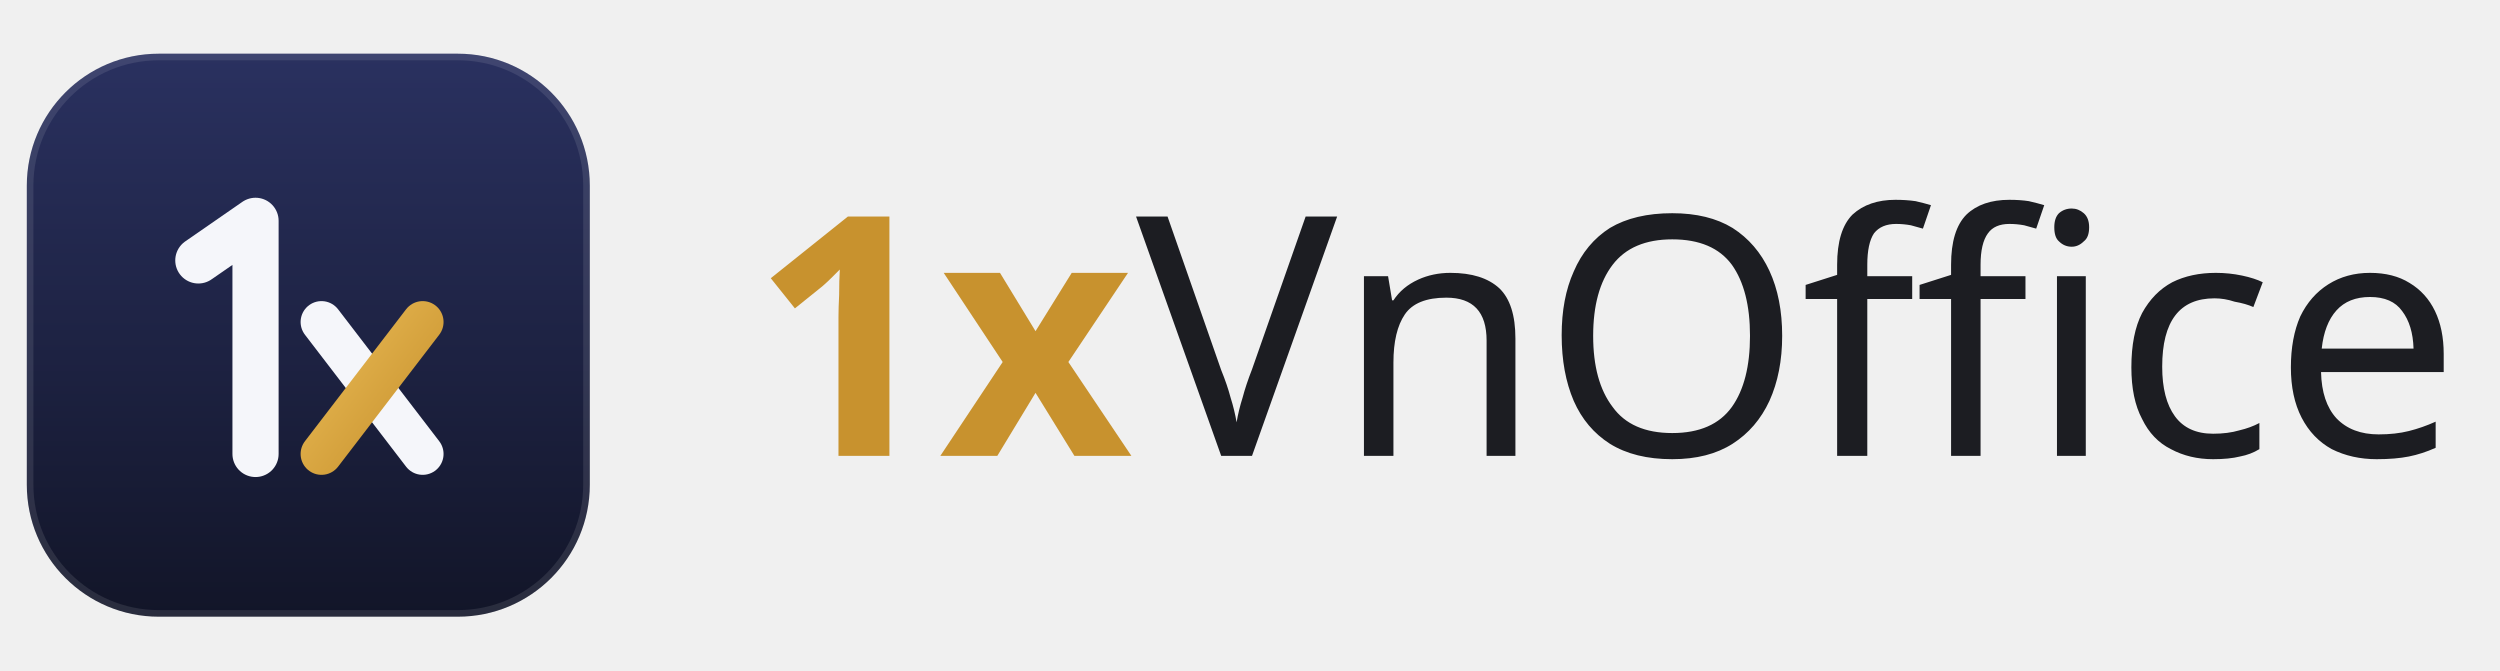
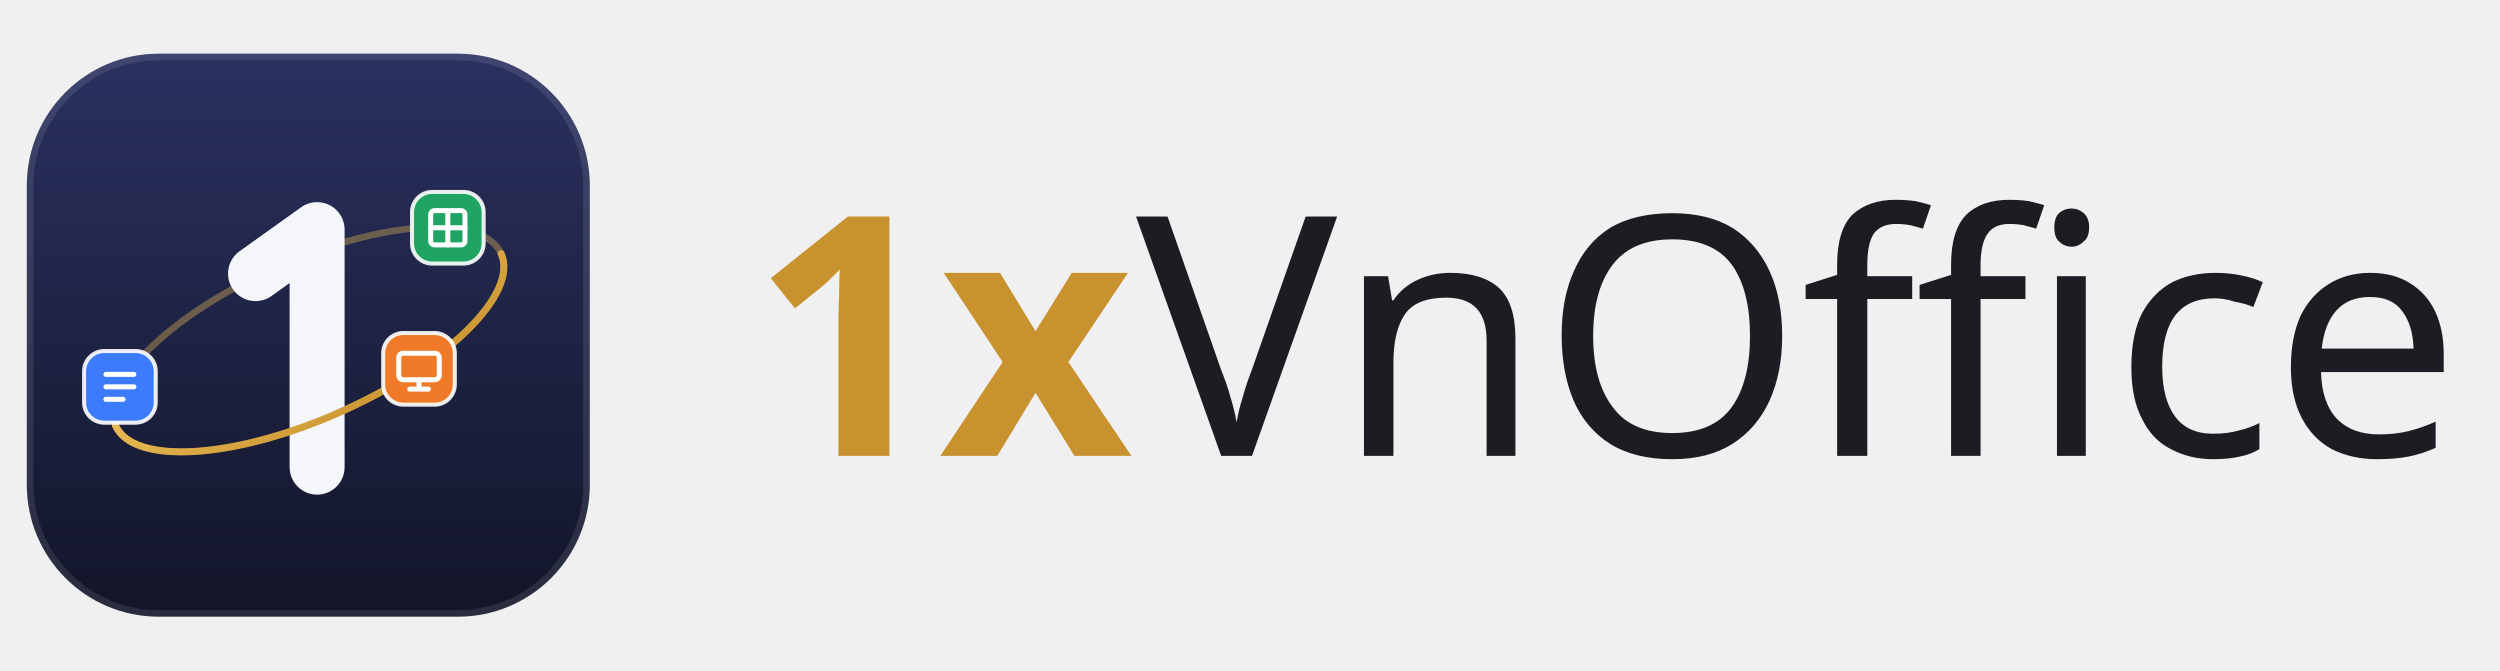
<svg xmlns="http://www.w3.org/2000/svg" viewBox="0 0 373.0 100.0" width="268.5" height="72.0">
  <defs>
    <linearGradient id="inkl" x1="0" y1="0" x2="0" y2="1">
      <stop offset="0" stop-color="#2A3160" />
      <stop offset="1" stop-color="#121528" />
    </linearGradient>
    <linearGradient id="goldl" x1="0" y1="0" x2="1" y2="1">
      <stop offset="0" stop-color="#E8B954" />
      <stop offset="1" stop-color="#C8922E" />
    </linearGradient>
  </defs>
  <g transform="translate(4.00 8.00) scale(0.32812)">
    <rect x="0" y="0" width="256" height="256" rx="60" fill="url(#inkl)" />
    <rect x="1.5" y="1.5" width="253" height="253" rx="58.5" fill="none" stroke="#FFFFFF" stroke-opacity="0.10" stroke-width="3" />
-     <g fill="none" stroke-linecap="round" stroke-linejoin="round">
-       <path d="M78 94 L104 76 L104 182" stroke="#F5F6FA" stroke-width="21" />
-       <path d="M134 122 L180 182" stroke="#F5F6FA" stroke-width="19" />
-       <path d="M180 122 L134 182" stroke="url(#goldl)" stroke-width="19" />
+     <ellipse cx="128" cy="130" rx="96" ry="36" transform="rotate(-24 128 130)" fill="none" stroke="#E8B954" stroke-opacity="0.38" stroke-width="3" />
+     <path d="M104 100 L132 80 L132 188" fill="none" stroke="#F5F6FA" stroke-width="25" stroke-linecap="round" stroke-linejoin="round" />
+     <path d="M32 130 A96 36 0 0 0 224 130" transform="rotate(-24 128 130)" fill="none" stroke="url(#goldl)" stroke-width="3.2" stroke-linecap="round" />
+     <g transform="translate(25.33 134.49) scale(1.4167)">
+       <rect x="0.5" y="0.5" width="23" height="23" rx="6.5" fill="#3D7BFD" stroke="#FFFFFF" stroke-opacity="0.9" stroke-width="1.3" />
+       <g fill="none" stroke="#FFFFFF" stroke-width="1.6" stroke-linecap="round" stroke-linejoin="round">
+         <path d="M7.5 8h9M7.5 12h9M7.5 16h5.5" />
+       </g>
+     </g>
+     <g transform="translate(174.44 62.15) scale(1.4167)">
+       <rect x="0.5" y="0.5" width="23" height="23" rx="6.5" fill="#1FA463" stroke="#FFFFFF" stroke-opacity="0.9" stroke-width="1.3" />
+       <g fill="none" stroke="#FFFFFF" stroke-width="1.6" stroke-linecap="round" stroke-linejoin="round">
+         <rect x="6.5" y="6.5" width="11" height="11" rx="1.2" />
+         <path d="M6.5 12h11M12 6.5v11" />
+       </g>
+     </g>
+     <g transform="translate(161.33 126.30) scale(1.4167)">
+       <rect x="0.5" y="0.5" width="23" height="23" rx="6.5" fill="#F07A28" stroke="#FFFFFF" stroke-opacity="0.9" stroke-width="1.3" />
+       <g fill="none" stroke="#FFFFFF" stroke-width="1.6" stroke-linecap="round" stroke-linejoin="round">
+         <rect x="5.5" y="7" width="13" height="8.5" rx="1.4" />
+         <path d="M12 15.5V18.5M9 18.5h6" />
+       </g>
    </g>
  </g>
  <path d="M132.7 68.0L125.1 68.0L125.1 47.3Q125.1 46.0 125.2 44.0Q125.2 41.8 125.3 40.2Q125.0 40.5 124.2 41.3Q123.4 42.1 122.7 42.7L118.6 46.0L115.0 41.5L126.5 32.3L132.7 32.3L132.7 68.0ZM149.6 54.0L140.8 40.7L149.2 40.7L154.5 49.4L159.9 40.7L168.3 40.7L159.4 54.0L168.8 68.0L160.3 68.0L154.5 58.6L148.8 68.0L140.3 68.0L149.6 54.0Z" fill="#C8922E" />
  <path d="M199.5 32.3L186.8 68.0L182.2 68.0L169.5 32.3L174.2 32.3L182.2 55.2Q183.1 57.4 183.6 59.3Q184.2 61.2 184.5 63.0Q184.8 61.2 185.4 59.3Q185.9 57.4 186.8 55.1L194.8 32.3L199.5 32.3ZM216.4 40.7Q221.2 40.7 223.7 43.0Q226.1 45.3 226.1 50.5L226.1 68.0L221.8 68.0L221.8 50.8Q221.8 44.4 215.8 44.4Q211.3 44.4 209.6 46.9Q207.9 49.4 207.9 54.1L207.9 68.0L203.5 68.0L203.5 41.2L207.1 41.2L207.7 44.8L207.9 44.8Q209.2 42.8 211.6 41.7Q213.8 40.7 216.4 40.7ZM265.9 50.1Q265.9 55.6 264.0 59.8Q262.1 63.9 258.5 66.2Q254.9 68.5 249.5 68.5Q243.9 68.5 240.2 66.2Q236.6 63.9 234.8 59.8Q233.0 55.6 233.0 50.0Q233.0 44.5 234.8 40.5Q236.6 36.3 240.2 34.0Q243.9 31.8 249.5 31.8Q254.9 31.8 258.5 34.0Q262.1 36.3 264.0 40.4Q265.9 44.5 265.9 50.1ZM237.7 50.1Q237.7 56.9 240.6 60.7Q243.4 64.6 249.5 64.6Q255.6 64.6 258.4 60.7Q261.1 56.9 261.1 50.1Q261.1 43.3 258.4 39.5Q255.6 35.7 249.5 35.7Q243.5 35.7 240.6 39.5Q237.7 43.3 237.7 50.1ZM285.3 44.6L278.6 44.6L278.6 68.0L274.1 68.0L274.1 44.6L269.4 44.6L269.4 42.5L274.1 41.0L274.1 39.5Q274.1 34.3 276.4 32.0Q278.8 29.8 282.8 29.8Q284.4 29.8 285.8 30.0Q287.1 30.3 288.1 30.6L286.9 34.1Q286.1 33.9 285.1 33.6Q284.0 33.4 282.9 33.4Q280.7 33.4 279.6 34.8Q278.6 36.3 278.6 39.5L278.6 41.2L285.3 41.2L285.3 44.6ZM302.2 44.6L295.5 44.6L295.5 68.0L291.1 68.0L291.1 44.6L286.4 44.6L286.4 42.5L291.1 41.0L291.1 39.5Q291.1 34.3 293.4 32.0Q295.7 29.8 299.8 29.8Q301.4 29.8 302.7 30.0Q304.0 30.3 305.0 30.6L303.8 34.1Q303.0 33.9 302.0 33.6Q300.9 33.4 299.8 33.4Q297.6 33.4 296.6 34.8Q295.5 36.3 295.5 39.5L295.5 41.2L302.2 41.2L302.2 44.6ZM309.1 31.1Q310.1 31.1 310.9 31.8Q311.7 32.5 311.7 33.9Q311.7 35.4 310.9 36.0Q310.1 36.8 309.1 36.8Q308.0 36.8 307.2 36.0Q306.5 35.4 306.5 33.9Q306.5 32.5 307.2 31.8Q308.0 31.1 309.1 31.1ZM311.2 41.2L311.2 68.0L306.9 68.0L306.9 41.2L311.2 41.2ZM330.2 68.5Q326.7 68.5 323.9 67.0Q321.1 65.6 319.6 62.5Q318.0 59.5 318.0 54.8Q318.0 49.8 319.6 46.7Q321.3 43.6 324.1 42.1Q326.9 40.7 330.6 40.7Q332.6 40.7 334.5 41.1Q336.4 41.5 337.6 42.1L336.2 45.8Q335.1 45.3 333.4 45.0Q331.9 44.5 330.4 44.5Q322.6 44.5 322.6 54.7Q322.6 59.5 324.5 62.1Q326.4 64.7 330.2 64.7Q332.4 64.7 334.1 64.2Q335.8 63.8 337.1 63.1L337.1 67.0Q335.8 67.8 334.2 68.1Q332.6 68.5 330.2 68.5ZM353.6 40.7Q357.1 40.7 359.5 42.2Q362.0 43.7 363.3 46.4Q364.6 49.1 364.6 52.8L364.6 55.5L346.3 55.5Q346.4 60.0 348.6 62.4Q350.9 64.8 354.9 64.8Q357.4 64.8 359.4 64.3Q361.4 63.8 363.4 62.9L363.4 66.8Q361.4 67.7 359.4 68.1Q357.4 68.5 354.6 68.5Q350.9 68.5 347.9 67.0Q345.0 65.4 343.4 62.3Q341.8 59.2 341.8 54.8Q341.8 50.4 343.2 47.2Q344.7 44.1 347.4 42.4Q350.1 40.7 353.6 40.7ZM353.6 44.3Q350.4 44.3 348.6 46.3Q346.8 48.3 346.4 52.0L360.1 52.0Q360.0 48.5 358.4 46.4Q356.9 44.3 353.6 44.3Z" fill="#1C1D22" />
</svg>
